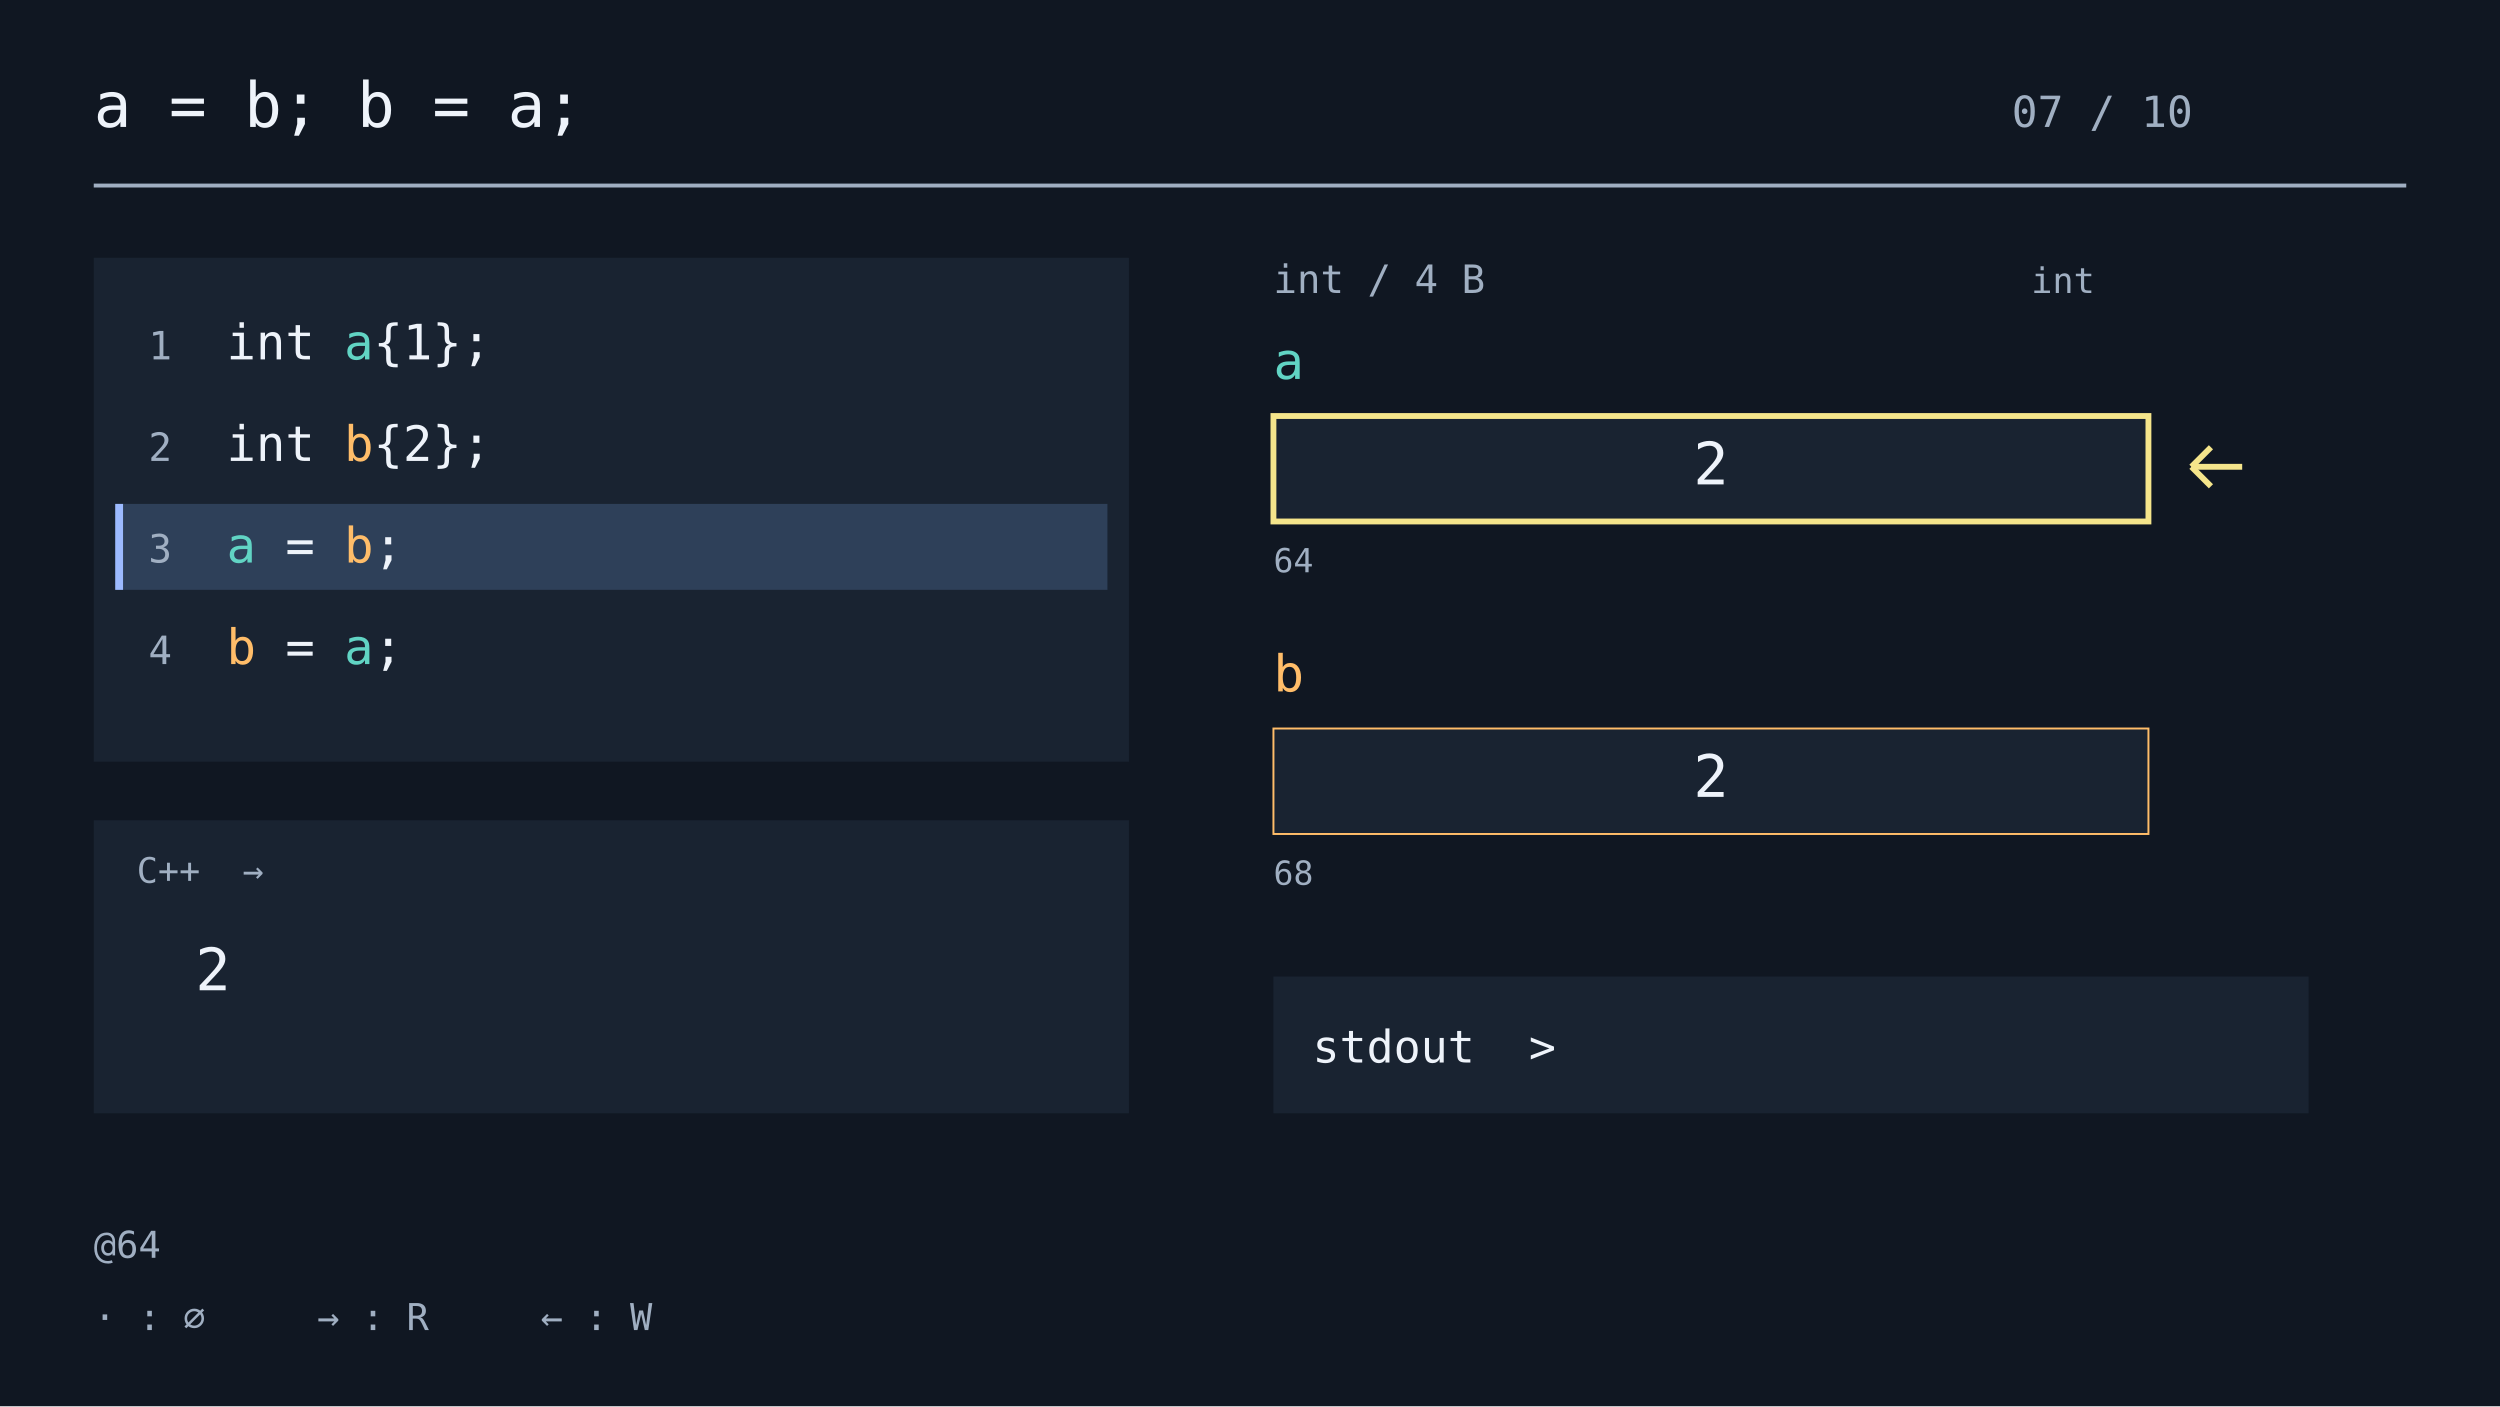
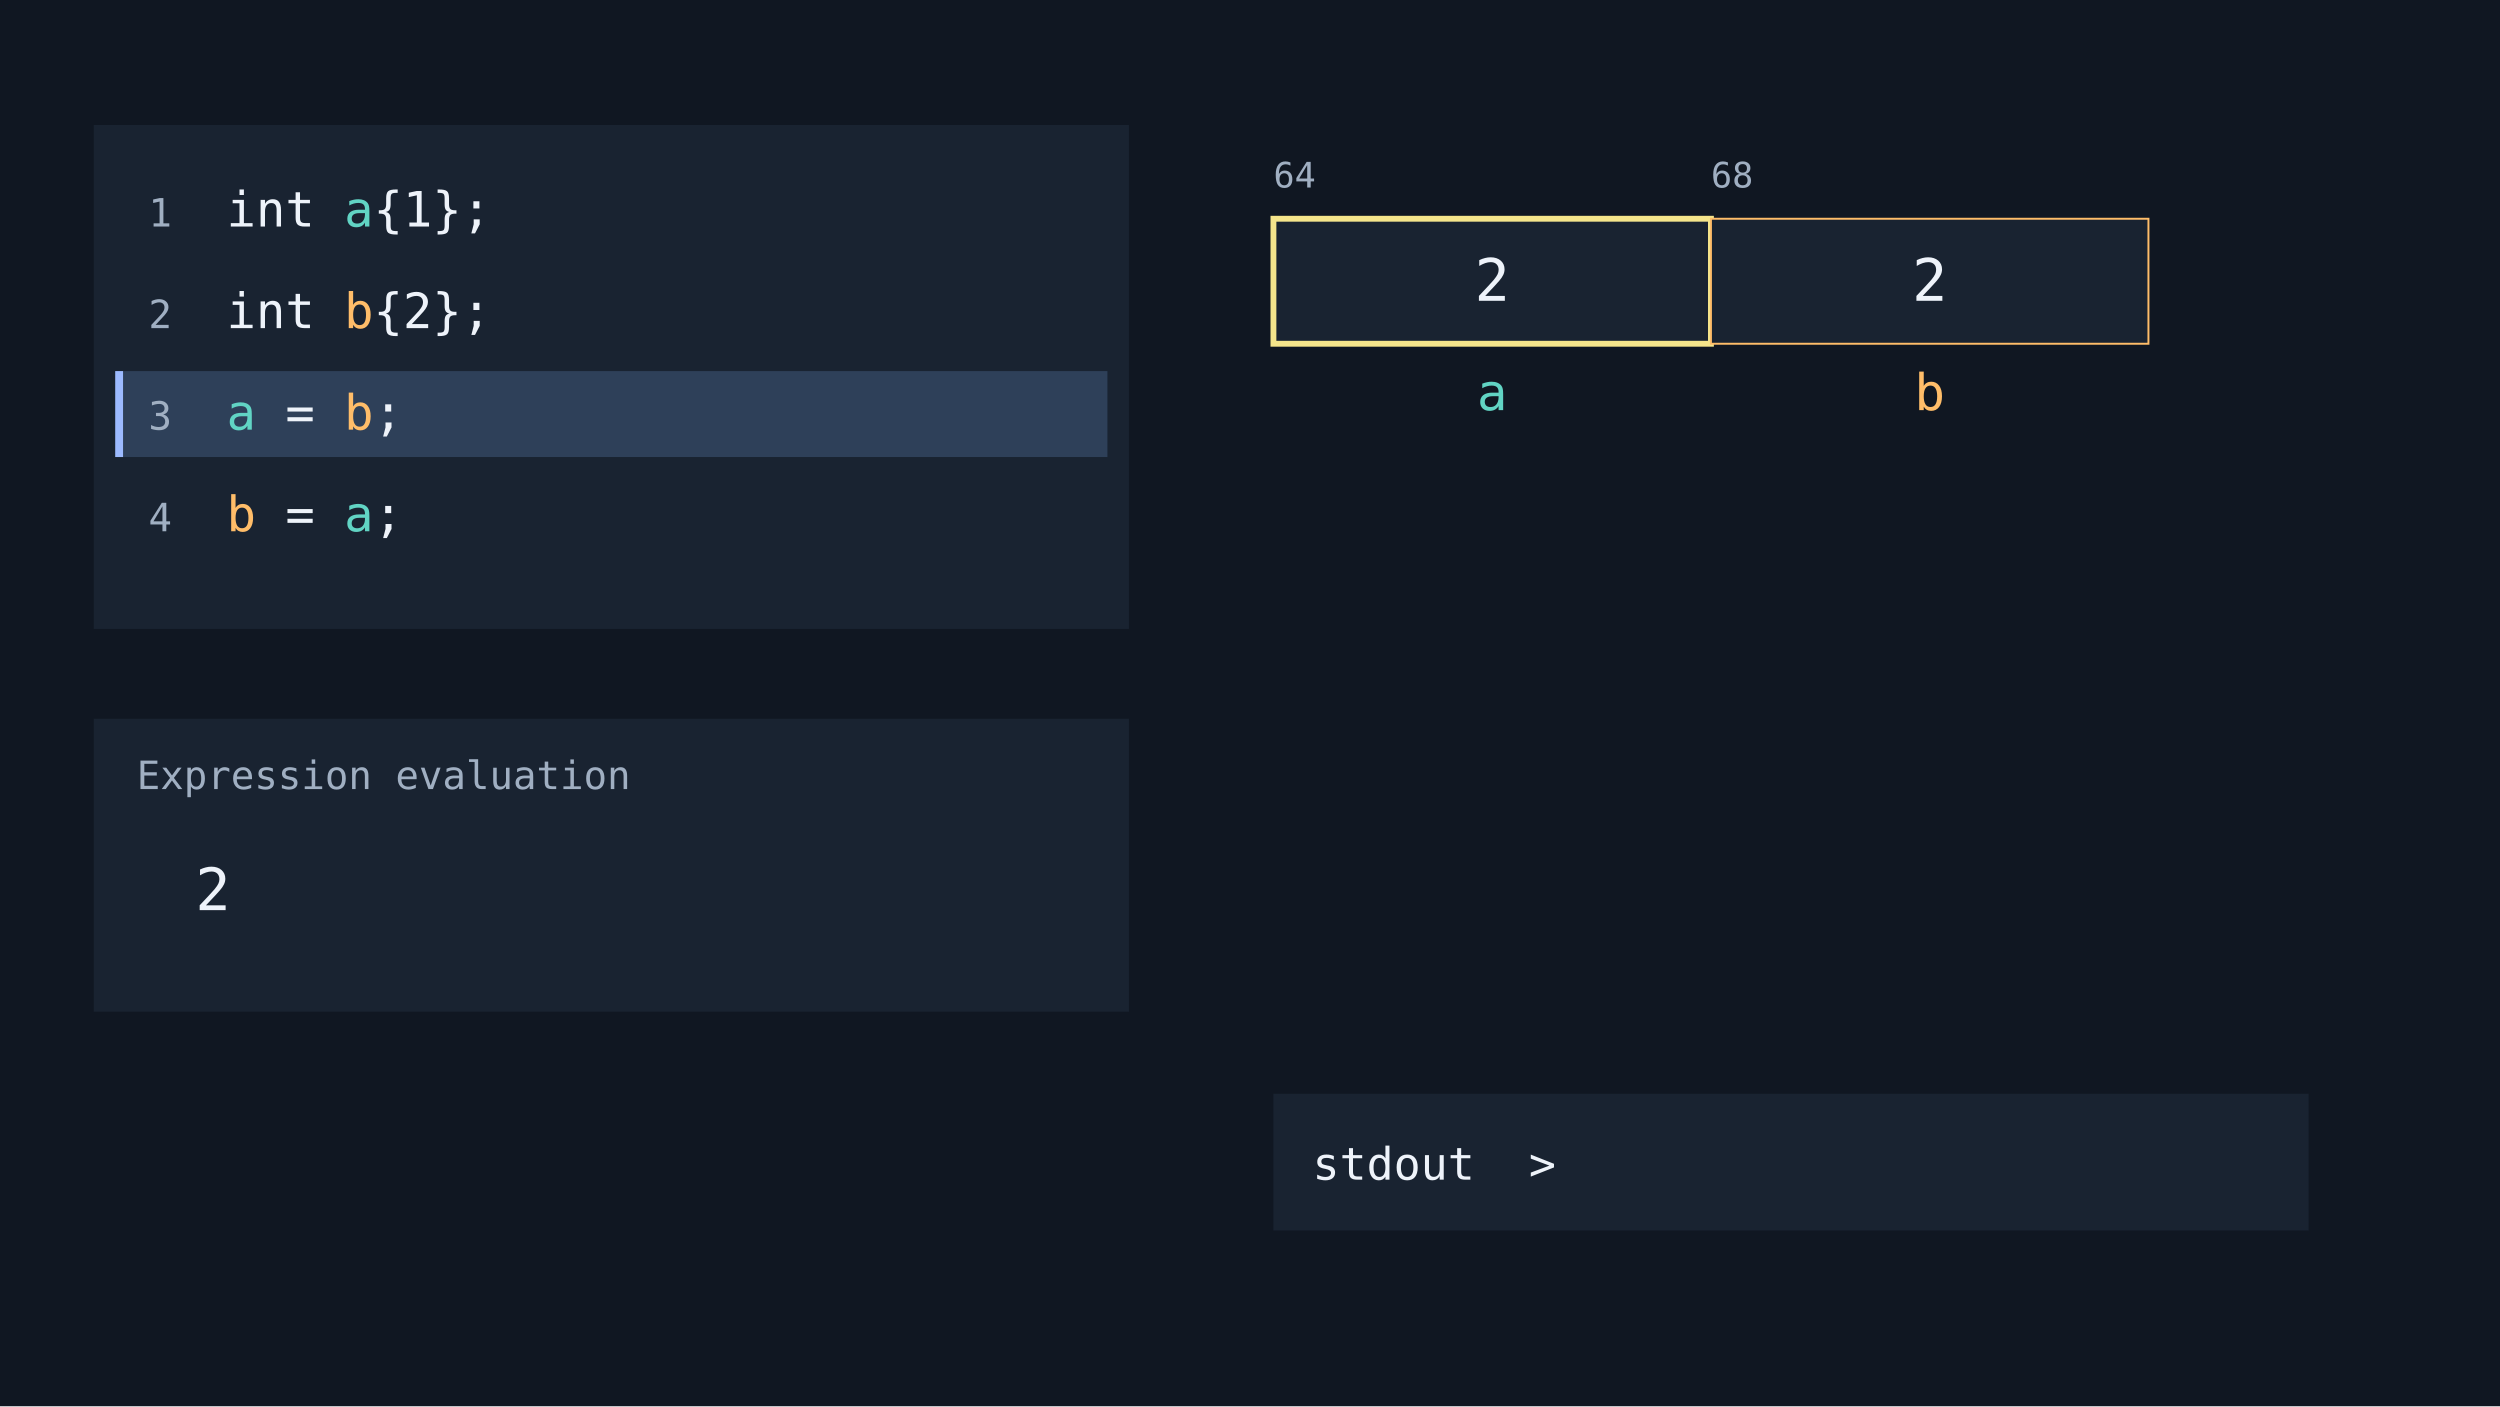
<svg xmlns="http://www.w3.org/2000/svg" viewBox="0 0 1280 720" width="1280" height="720" role="img">
  <rect x="0" y="0" width="1280" height="720" fill="#101722" stroke="none" stroke-width="1" />
-   <text x="48" y="65" font-family="DejaVu Sans Mono,monospace" font-size="32" fill="#eef3fa" xml:space="preserve">a = b; b = a;</text>
-   <text x="1030" y="65" font-family="DejaVu Sans Mono,monospace" font-size="22" fill="#a0afc2" xml:space="preserve">07 / 10</text>
-   <line x1="48" y1="95" x2="1232" y2="95" stroke="#a0afc2" stroke-width="2" />
-   <rect x="48" y="132" width="530" height="258" fill="#192331" stroke="none" stroke-width="1" />
-   <rect x="48" y="420" width="530" height="150" fill="#192331" stroke="none" stroke-width="1" />
-   <text x="70" y="452" font-family="DejaVu Sans Mono,monospace" font-size="18" fill="#a0afc2" xml:space="preserve">C++  →</text>
-   <text x="100" y="507" font-family="DejaVu Sans Mono,monospace" font-size="30" fill="#eef3fa" xml:space="preserve">2</text>
-   <text x="652" y="150" font-family="DejaVu Sans Mono,monospace" font-size="20" fill="#a0afc2" xml:space="preserve">int / 4 B</text>
-   <text x="1040" y="150" font-family="DejaVu Sans Mono,monospace" font-size="18" fill="#a0afc2" xml:space="preserve">int</text>
-   <text x="76" y="184" font-family="DejaVu Sans Mono,monospace" font-size="20" fill="#a0afc2" xml:space="preserve">1</text>
-   <text x="116" y="184" font-family="DejaVu Sans Mono,monospace" font-size="25" fill="#eef3fa" xml:space="preserve" />
-   <text x="116.0" y="184" font-family="DejaVu Sans Mono,monospace" font-size="25" fill="#eef3fa" xml:space="preserve">int</text>
-   <text x="161.15" y="184" font-family="DejaVu Sans Mono,monospace" font-size="25" fill="#eef3fa" xml:space="preserve"> </text>
-   <text x="176.2" y="184" font-family="DejaVu Sans Mono,monospace" font-size="25" fill="#61d4c4" xml:space="preserve">a</text>
-   <text x="191.25" y="184" font-family="DejaVu Sans Mono,monospace" font-size="25" fill="#eef3fa" xml:space="preserve">{1};</text>
-   <text x="76" y="236" font-family="DejaVu Sans Mono,monospace" font-size="20" fill="#a0afc2" xml:space="preserve">2</text>
-   <text x="116" y="236" font-family="DejaVu Sans Mono,monospace" font-size="25" fill="#eef3fa" xml:space="preserve" />
-   <text x="116.0" y="236" font-family="DejaVu Sans Mono,monospace" font-size="25" fill="#eef3fa" xml:space="preserve">int</text>
-   <text x="161.15" y="236" font-family="DejaVu Sans Mono,monospace" font-size="25" fill="#eef3fa" xml:space="preserve"> </text>
-   <text x="176.2" y="236" font-family="DejaVu Sans Mono,monospace" font-size="25" fill="#ffbd69" xml:space="preserve">b</text>
-   <text x="191.25" y="236" font-family="DejaVu Sans Mono,monospace" font-size="25" fill="#eef3fa" xml:space="preserve">{2};</text>
-   <rect x="59" y="258" width="508" height="44" fill="#2e4059" stroke="none" stroke-width="1" />
-   <rect x="59" y="258" width="4" height="44" fill="#9cbaff" stroke="none" stroke-width="1" />
-   <text x="76" y="288" font-family="DejaVu Sans Mono,monospace" font-size="20" fill="#a0afc2" xml:space="preserve">3</text>
-   <text x="116" y="288" font-family="DejaVu Sans Mono,monospace" font-size="25" fill="#eef3fa" xml:space="preserve" />
-   <text x="116.0" y="288" font-family="DejaVu Sans Mono,monospace" font-size="25" fill="#61d4c4" xml:space="preserve">a</text>
-   <text x="131.05" y="288" font-family="DejaVu Sans Mono,monospace" font-size="25" fill="#eef3fa" xml:space="preserve"> = </text>
-   <text x="176.2" y="288" font-family="DejaVu Sans Mono,monospace" font-size="25" fill="#ffbd69" xml:space="preserve">b</text>
-   <text x="191.25" y="288" font-family="DejaVu Sans Mono,monospace" font-size="25" fill="#eef3fa" xml:space="preserve">;</text>
-   <text x="76" y="340" font-family="DejaVu Sans Mono,monospace" font-size="20" fill="#a0afc2" xml:space="preserve">4</text>
-   <text x="116" y="340" font-family="DejaVu Sans Mono,monospace" font-size="25" fill="#eef3fa" xml:space="preserve" />
-   <text x="116.0" y="340" font-family="DejaVu Sans Mono,monospace" font-size="25" fill="#ffbd69" xml:space="preserve">b</text>
-   <text x="131.05" y="340" font-family="DejaVu Sans Mono,monospace" font-size="25" fill="#eef3fa" xml:space="preserve"> = </text>
-   <text x="176.2" y="340" font-family="DejaVu Sans Mono,monospace" font-size="25" fill="#61d4c4" xml:space="preserve">a</text>
-   <text x="191.25" y="340" font-family="DejaVu Sans Mono,monospace" font-size="25" fill="#eef3fa" xml:space="preserve">;</text>
-   <text x="652" y="194" font-family="DejaVu Sans Mono,monospace" font-size="26" fill="#61d4c4" xml:space="preserve">a</text>
-   <rect x="652" y="213" width="448" height="54" fill="#192331" stroke="#f5e58b" stroke-width="3" />
-   <text x="866.97" y="248" font-family="DejaVu Sans Mono,monospace" font-size="30" fill="#eef3fa" xml:space="preserve">2</text>
-   <text x="652" y="293" font-family="DejaVu Sans Mono,monospace" font-size="17" fill="#a0afc2" xml:space="preserve">64</text>
-   <line x1="1148" y1="239" x2="1122" y2="239" stroke="#f5e58b" stroke-width="3" />
-   <line x1="1122" y1="239" x2="1132" y2="229" stroke="#f5e58b" stroke-width="3" />
-   <line x1="1122" y1="239" x2="1132" y2="249" stroke="#f5e58b" stroke-width="3" />
-   <text x="652" y="354" font-family="DejaVu Sans Mono,monospace" font-size="26" fill="#ffbd69" xml:space="preserve">b</text>
-   <rect x="652" y="373" width="448" height="54" fill="#192331" stroke="#ffbd69" stroke-width="1" />
-   <text x="866.97" y="408" font-family="DejaVu Sans Mono,monospace" font-size="30" fill="#eef3fa" xml:space="preserve">2</text>
-   <text x="652" y="453" font-family="DejaVu Sans Mono,monospace" font-size="17" fill="#a0afc2" xml:space="preserve">68</text>
-   <rect x="652" y="500" width="530" height="70" fill="#192331" stroke="none" stroke-width="1" />
-   <text x="672" y="544" font-family="DejaVu Sans Mono,monospace" font-size="23" fill="#eef3fa" xml:space="preserve">stdout  &gt; </text>
-   <text x="48" y="644" font-family="DejaVu Sans Mono,monospace" font-size="19" fill="#a0afc2" xml:space="preserve">@64</text>
-   <text x="48" y="681" font-family="DejaVu Sans Mono,monospace" font-size="19" fill="#a0afc2" xml:space="preserve">· : ∅     → : R     ← : W</text>
+   <rect x="48" y="64" width="530" height="258" fill="#192331" stroke="none" stroke-width="1" />
+   <rect x="48" y="368" width="530" height="150" fill="#192331" stroke="none" stroke-width="1" />
+   <text x="70" y="404" font-family="DejaVu Sans Mono,monospace" font-size="20" fill="#a0afc2" xml:space="preserve">Expression evaluation</text>
+   <text x="100" y="466" font-family="DejaVu Sans Mono,monospace" font-size="30" fill="#eef3fa" xml:space="preserve">2</text>
+   <text x="76" y="116" font-family="DejaVu Sans Mono,monospace" font-size="20" fill="#a0afc2" xml:space="preserve">1</text>
+   <text x="116" y="116" font-family="DejaVu Sans Mono,monospace" font-size="25" fill="#eef3fa" xml:space="preserve" />
+   <text x="116.0" y="116" font-family="DejaVu Sans Mono,monospace" font-size="25" fill="#eef3fa" xml:space="preserve">int</text>
+   <text x="161.15" y="116" font-family="DejaVu Sans Mono,monospace" font-size="25" fill="#eef3fa" xml:space="preserve"> </text>
+   <text x="176.2" y="116" font-family="DejaVu Sans Mono,monospace" font-size="25" fill="#61d4c4" xml:space="preserve">a</text>
+   <text x="191.25" y="116" font-family="DejaVu Sans Mono,monospace" font-size="25" fill="#eef3fa" xml:space="preserve">{1};</text>
+   <text x="76" y="168" font-family="DejaVu Sans Mono,monospace" font-size="20" fill="#a0afc2" xml:space="preserve">2</text>
+   <text x="116" y="168" font-family="DejaVu Sans Mono,monospace" font-size="25" fill="#eef3fa" xml:space="preserve" />
+   <text x="116.0" y="168" font-family="DejaVu Sans Mono,monospace" font-size="25" fill="#eef3fa" xml:space="preserve">int</text>
+   <text x="161.15" y="168" font-family="DejaVu Sans Mono,monospace" font-size="25" fill="#eef3fa" xml:space="preserve"> </text>
+   <text x="176.2" y="168" font-family="DejaVu Sans Mono,monospace" font-size="25" fill="#ffbd69" xml:space="preserve">b</text>
+   <text x="191.25" y="168" font-family="DejaVu Sans Mono,monospace" font-size="25" fill="#eef3fa" xml:space="preserve">{2};</text>
+   <rect x="59" y="190" width="508" height="44" fill="#2e4059" stroke="none" stroke-width="1" />
+   <rect x="59" y="190" width="4" height="44" fill="#9cbaff" stroke="none" stroke-width="1" />
+   <text x="76" y="220" font-family="DejaVu Sans Mono,monospace" font-size="20" fill="#a0afc2" xml:space="preserve">3</text>
+   <text x="116" y="220" font-family="DejaVu Sans Mono,monospace" font-size="25" fill="#eef3fa" xml:space="preserve" />
+   <text x="116.0" y="220" font-family="DejaVu Sans Mono,monospace" font-size="25" fill="#61d4c4" xml:space="preserve">a</text>
+   <text x="131.05" y="220" font-family="DejaVu Sans Mono,monospace" font-size="25" fill="#eef3fa" xml:space="preserve"> = </text>
+   <text x="176.2" y="220" font-family="DejaVu Sans Mono,monospace" font-size="25" fill="#ffbd69" xml:space="preserve">b</text>
+   <text x="191.25" y="220" font-family="DejaVu Sans Mono,monospace" font-size="25" fill="#eef3fa" xml:space="preserve">;</text>
+   <text x="76" y="272" font-family="DejaVu Sans Mono,monospace" font-size="20" fill="#a0afc2" xml:space="preserve">4</text>
+   <text x="116" y="272" font-family="DejaVu Sans Mono,monospace" font-size="25" fill="#eef3fa" xml:space="preserve" />
+   <text x="116.0" y="272" font-family="DejaVu Sans Mono,monospace" font-size="25" fill="#ffbd69" xml:space="preserve">b</text>
+   <text x="131.05" y="272" font-family="DejaVu Sans Mono,monospace" font-size="25" fill="#eef3fa" xml:space="preserve"> = </text>
+   <text x="176.2" y="272" font-family="DejaVu Sans Mono,monospace" font-size="25" fill="#61d4c4" xml:space="preserve">a</text>
+   <text x="191.25" y="272" font-family="DejaVu Sans Mono,monospace" font-size="25" fill="#eef3fa" xml:space="preserve">;</text>
+   <text x="652" y="96" font-family="DejaVu Sans Mono,monospace" font-size="18" fill="#a0afc2" xml:space="preserve">64</text>
+   <text x="756.174" y="210" font-family="DejaVu Sans Mono,monospace" font-size="26" fill="#61d4c4" xml:space="preserve">a</text>
+   <rect x="652" y="112" width="224.0" height="64" fill="#192331" stroke="#f5e58b" stroke-width="3" />
+   <text x="754.97" y="154" font-family="DejaVu Sans Mono,monospace" font-size="30" fill="#eef3fa" xml:space="preserve">2</text>
+   <text x="876.0" y="96" font-family="DejaVu Sans Mono,monospace" font-size="18" fill="#a0afc2" xml:space="preserve">68</text>
+   <text x="980.174" y="210" font-family="DejaVu Sans Mono,monospace" font-size="26" fill="#ffbd69" xml:space="preserve">b</text>
+   <rect x="876.0" y="112" width="224.0" height="64" fill="#192331" stroke="#ffbd69" stroke-width="1" />
+   <text x="978.97" y="154" font-family="DejaVu Sans Mono,monospace" font-size="30" fill="#eef3fa" xml:space="preserve">2</text>
+   <rect x="652" y="560" width="530" height="70" fill="#192331" stroke="none" stroke-width="1" />
+   <text x="672" y="604" font-family="DejaVu Sans Mono,monospace" font-size="23" fill="#eef3fa" xml:space="preserve">stdout  &gt; </text>
</svg>
